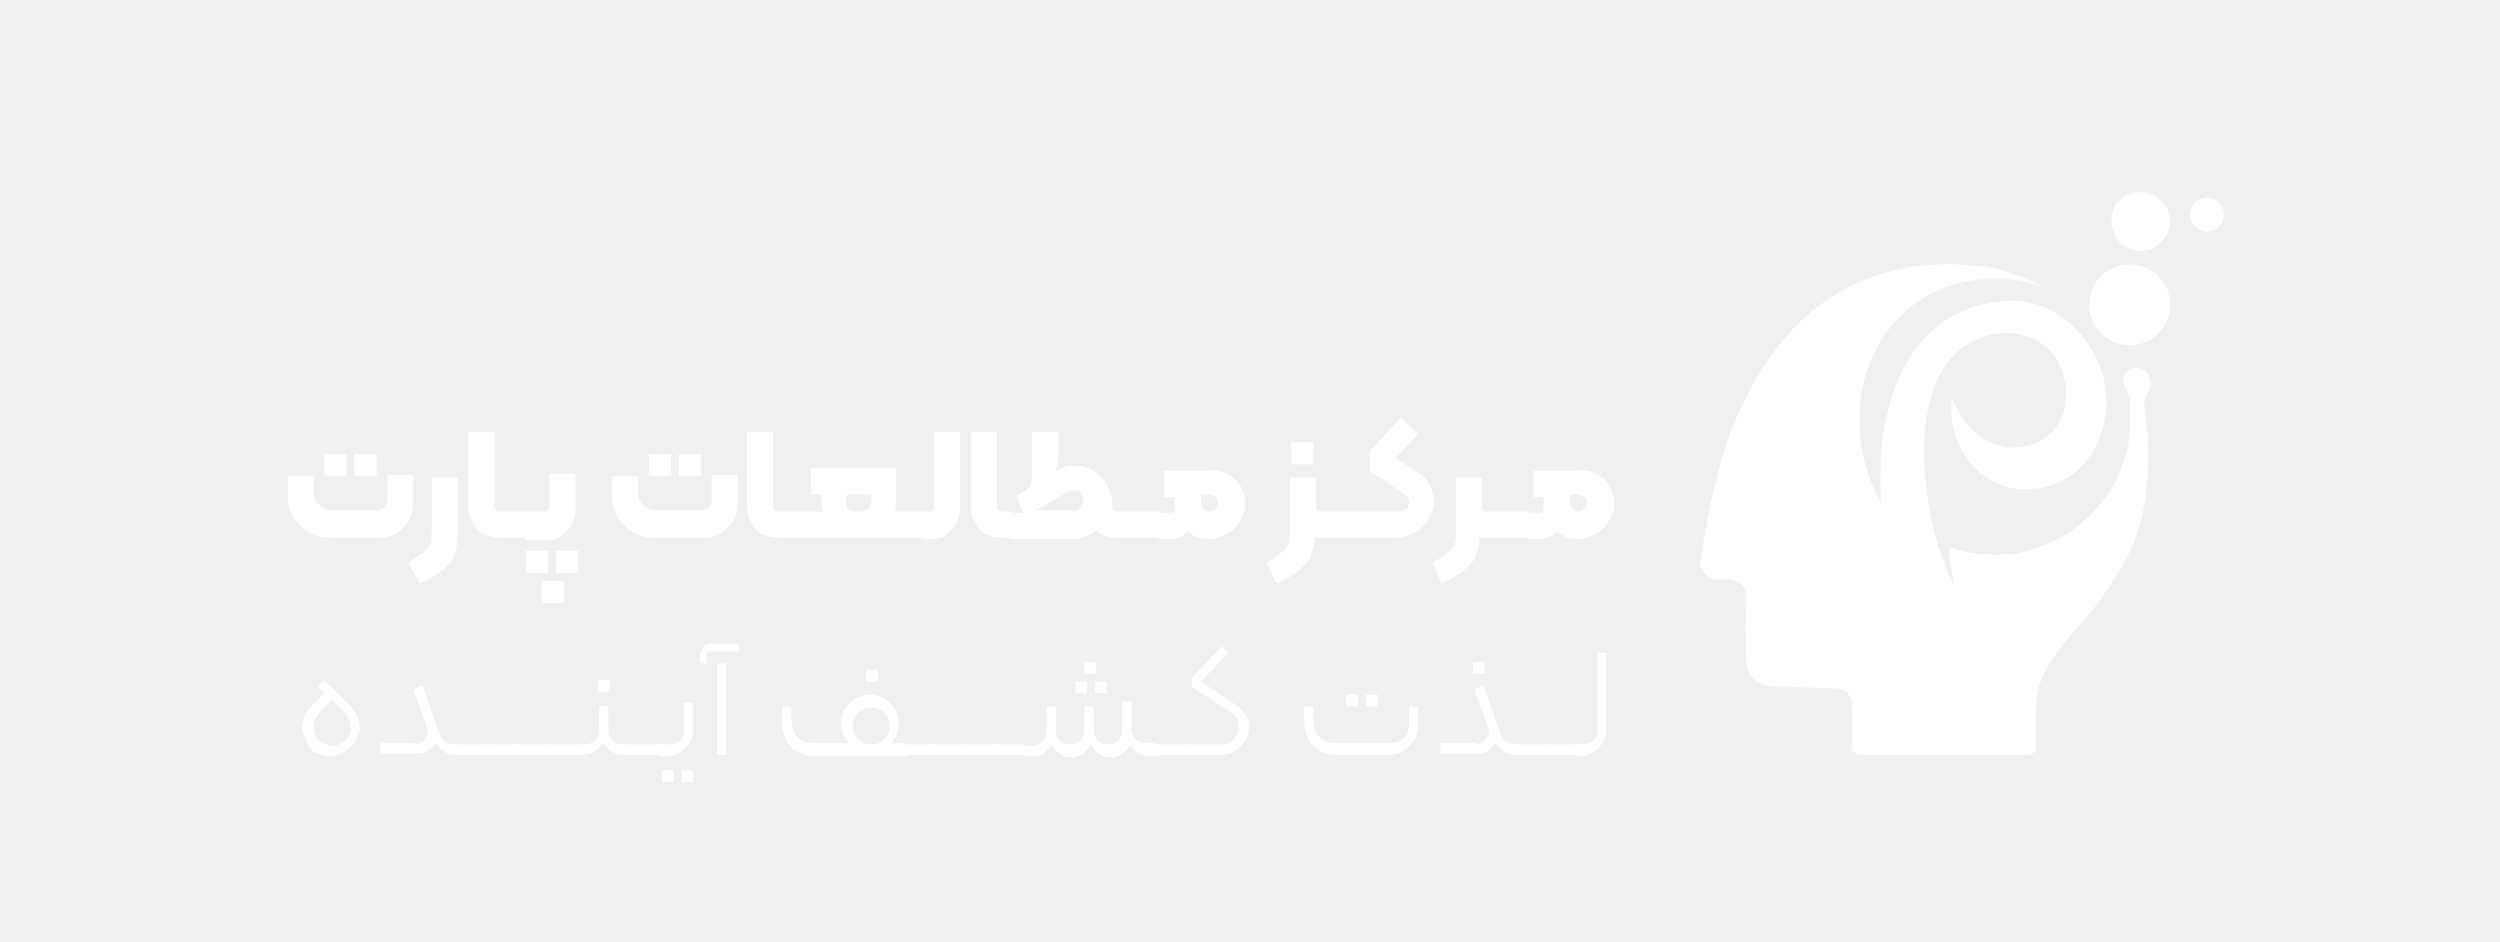
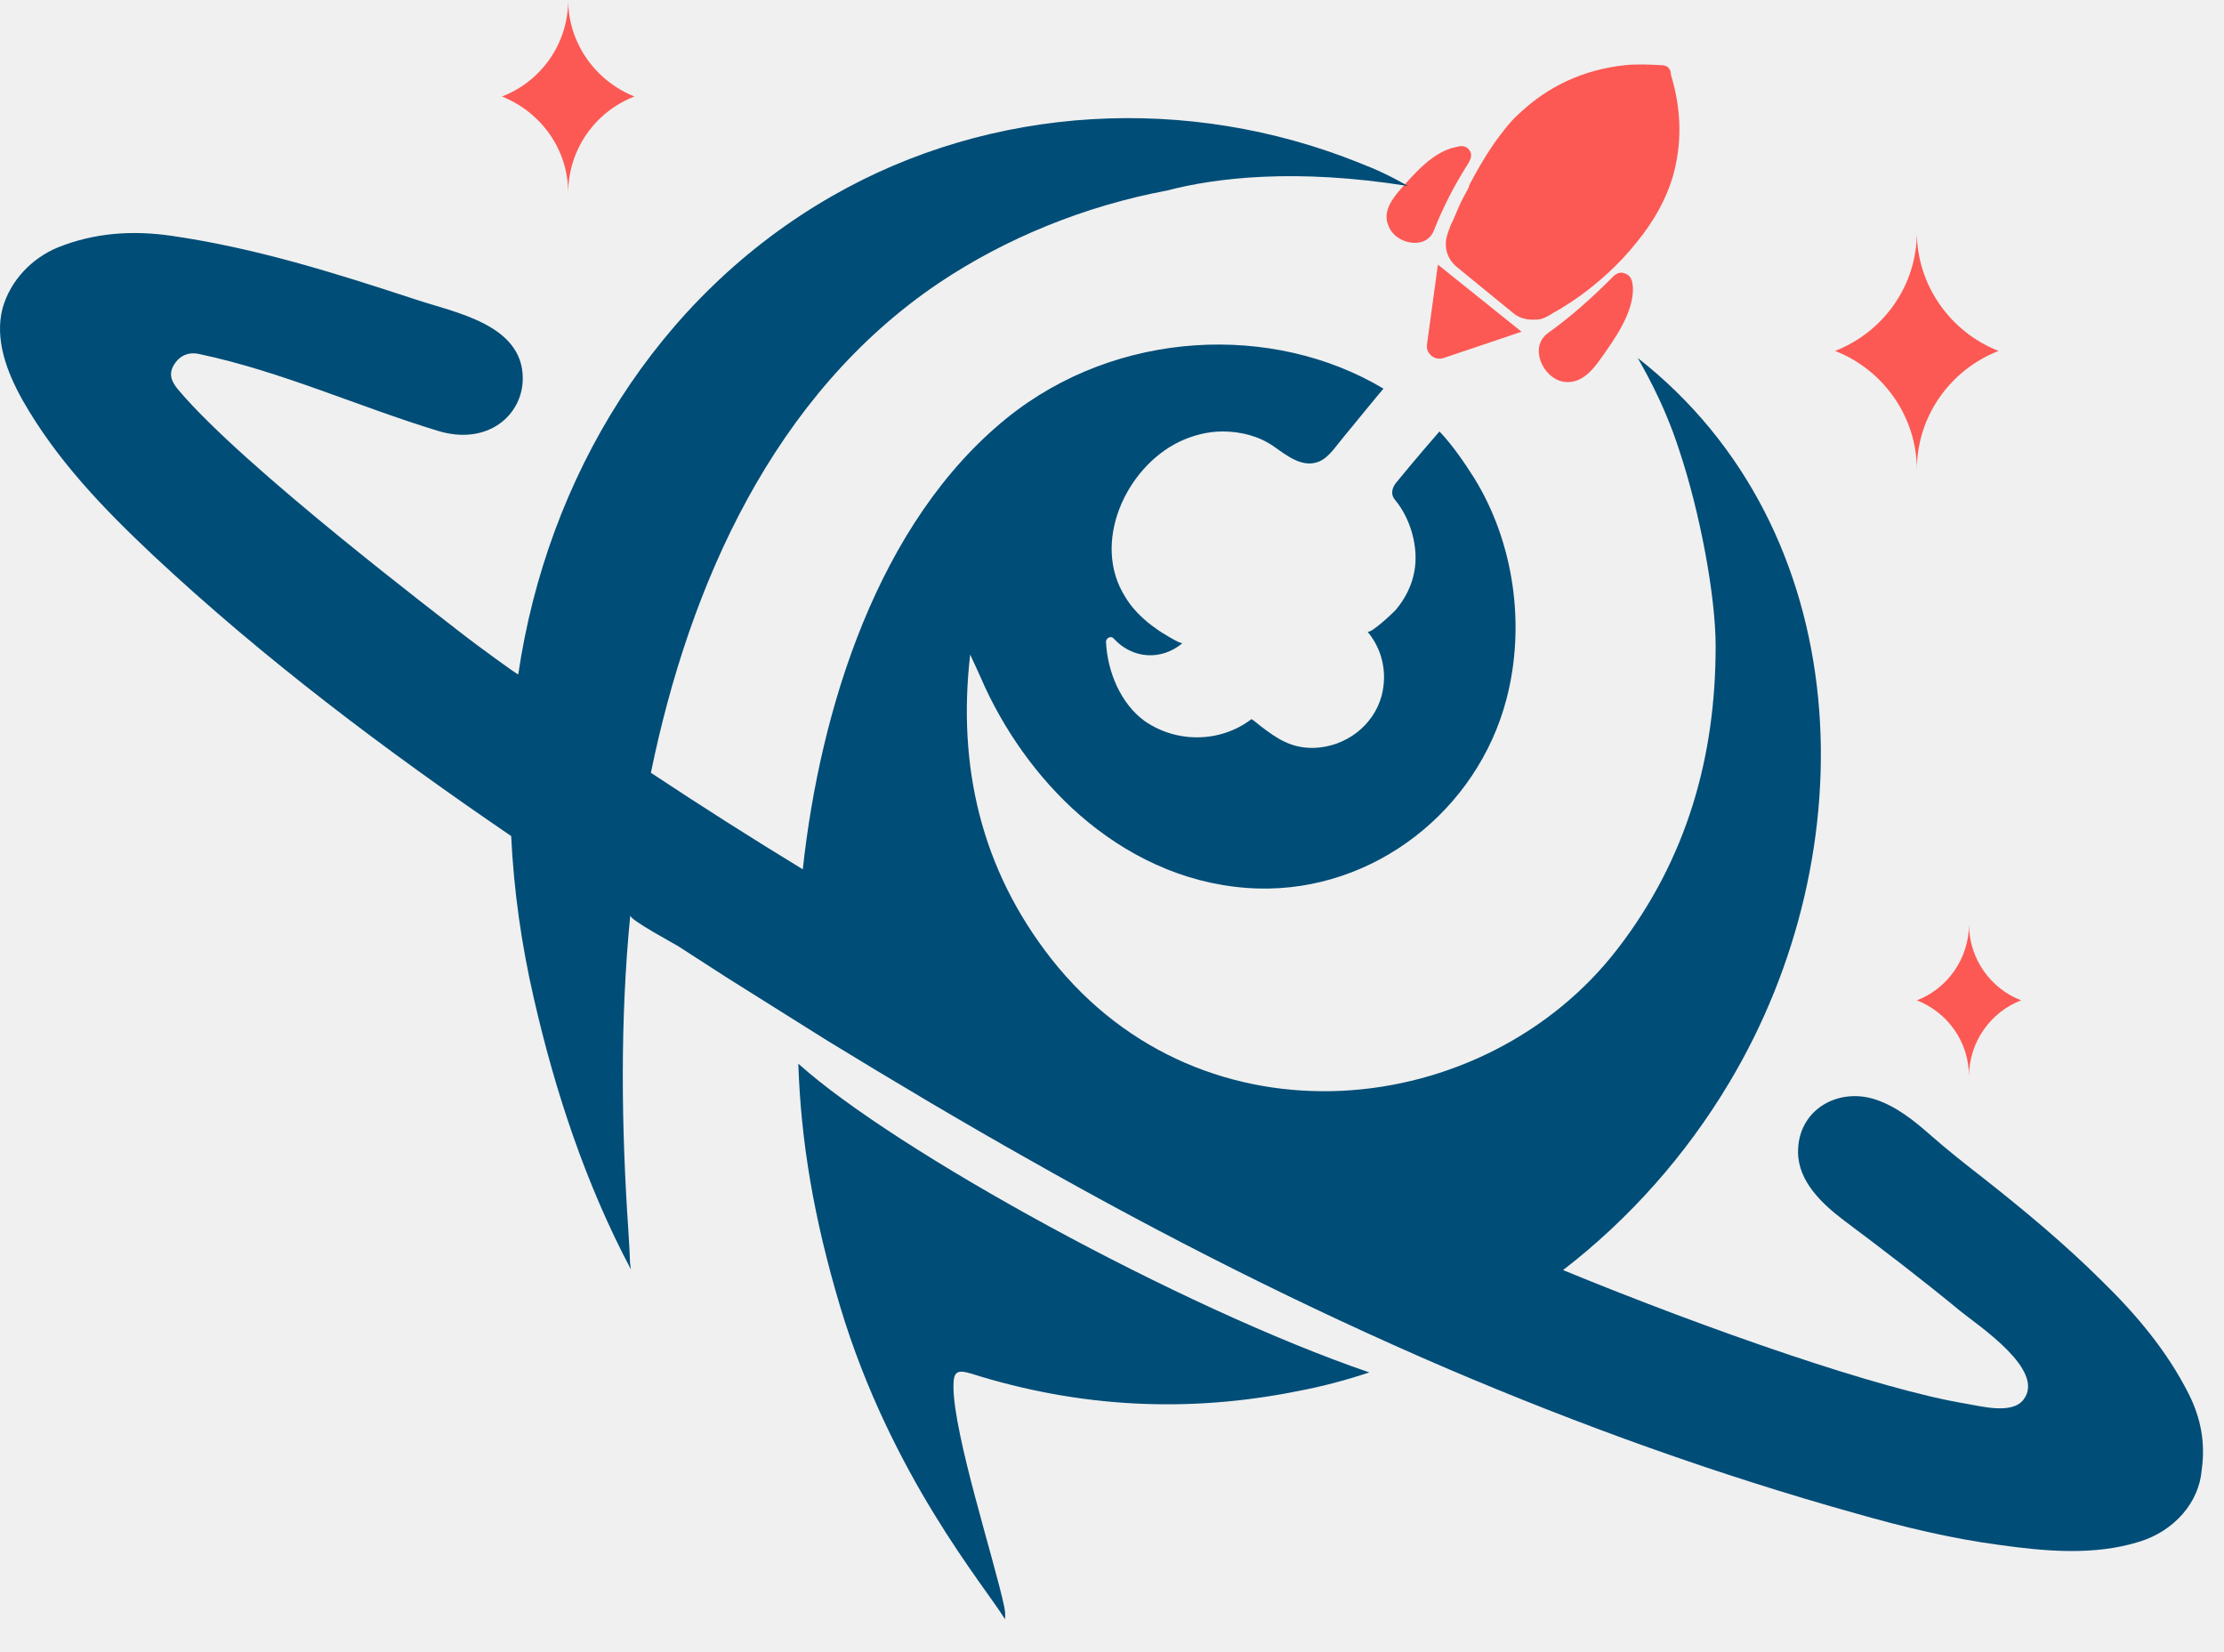
- <svg xmlns="http://www.w3.org/2000/svg" xmlns:xlink="http://www.w3.org/1999/xlink" viewBox="0 0 191.1 72">
-   <style>.D{fill:#fff}</style>
-   <path d="M163.1 19.1c.2 0 .3.1.5.1.6 0 1.1-.2 1.5-.6 0 0 .1 0 .1-.1.4-.4.6-.9.7-1.5 0-.8-.4-1.5-1-1.9-.4-.3-.8-.4-1.3-.4h0-.3c-1.1.1-1.9 1-1.9 2.2 0 1.1.7 2 1.7 2.2zm-.3 1.1a3.12 3.12 0 0 0-3.1 3.1 3.12 3.12 0 0 0 3.1 3.1 3.12 3.12 0 0 0 3.1-3.1 3.12 3.12 0 0 0-3.1-3.1zm5.9-5.1c-.7 0-1.3.6-1.3 1.3s.6 1.3 1.3 1.3 1.3-.6 1.3-1.3-.6-1.3-1.3-1.3zm-5 13.1c-.1-.1-.3-.1-.4-.1h0 0c-.3 0-.5.1-.7.3s-.3.4-.3.7c0 .2.1.4.2.6s.3.3.3 1.3v.5.5.9.3c0 .2-.1.5-.1.7-.8 4.3-4.3 7.7-8.7 8.4-.5.1-1.1.1-1.6.1-1.2 0-2.3-.2-3.4-.6v.4c0 .6.2 1.5.4 2.6-2.3-4.2-3.8-13.9 0-17.7 1.2-1.2 3-1.8 4.6-1.6 5.1.5 5.4 8.5.1 8.7-1.8.1-3.8-1-4.9-3.8-.4 4.1 2.4 7 5.6 7 2.8 0 4.7-1.6 5.6-3.7 2.2-5-1.8-11-7-10.7-7.9.5-10.1 8.3-9.6 15.5-4.2-7.7-.2-17.2 8.8-17.2a10.3 10.3 0 0 1 3.5.6c-.7-.4-1.5-.7-2.4-1h.1c-.2-.1-.4-.1-.6-.2-.8-.2-1.6-.4-2.5-.4-.7-.1-1.3-.1-2-.1-4.3 0-8.4 1.6-11.5 4.8-2.1 2.2-3.6 4.8-4.7 7.5-1.2 2.9-2 6.9-2.5 10.3-.1.8.5 1.5 1.3 1.5h1.1c.8.3 1.1.6 1.1 1.5-.1 1.7-.1 2.9 0 4.6 0 1.5.9 2.1 2.5 2.1l4.1.1c1.3.1 1.5.6 1.5 1.9v2.4c0 .5.1.8.7.8h12.6c.5 0 .7-.2.7-.7v-2.6s0-.9.2-1.7c.4-1.8 2.5-4.2 2.6-4.3 1.4-1.4 2.5-3 3.5-4.6 1.9-2.9 2.4-6.3 2.3-9.6h0v-.1c0-.5 0-1-.1-1.5 0-.8-.5-1.9.1-2.6h0 0c.1-.2.2-.4.2-.6-.1-.7-.3-1.1-.7-1.2z" fill-rule="evenodd" class="D" />
-   <path d="M23.6 40.7c-.5-.3-.9-.7-1.2-1.2s-.4-1-.4-1.6v-1.5h2v1.4c0 .3.1.6.4.8.2.2.5.4.8.4h3.7c.2 0 .3-.1.5-.2.1-.1.2-.3.2-.5v-2h2v2c0 .5-.1 1-.3 1.4s-.5.7-.9 1-.8.4-1.3.4h-3.7c-.8 0-1.3-.1-1.8-.4zm1.2-6h1.7v1.7h-1.7v-1.7zm2.3 0h1.7v1.7h-1.7v-1.7zm5.3 7.5c.2-.2.4-.4.5-.6s.1-.5.1-1v-4.1h2v4.1a7.18 7.18 0 0 1-.2 1.7c-.1.4-.5.9-.9 1.2-.4.4-1 .7-1.8 1.1l-.9-1.6 1.2-.8z" class="D" />
-   <use xlink:href="#B" class="D" />
-   <use xlink:href="#C" class="D" />
-   <path d="M40.1 41v-1.8c0-.1 0-.1.1-.1h1.4c.1 0 .2 0 .3-.1s.1-.2.1-.3v-2.5h2v2.7c0 .4-.1.8-.3 1.2s-.5.6-.8.9-.8.3-1.2.3h-1.5c0-.2-.1-.2-.1-.3zm.1 1.1h1.7v1.7h-1.7v-1.7zm1.2 2.3h1.7v1.7h-1.7v-1.7zm1.1-2.3h1.7v1.7h-1.7v-1.7zm5.9-1.4c-.5-.3-.9-.7-1.2-1.2s-.4-1-.4-1.6v-1.5h2v1.4c0 .3.1.6.4.8.2.2.5.4.8.4h3.7c.2 0 .3-.1.5-.2.1-.1.2-.3.2-.5v-2h2v2c0 .5-.1 1-.3 1.4s-.5.7-.9 1-.8.4-1.3.4H50c-.6 0-1.1-.1-1.6-.4zm1.2-6h1.7v1.7h-1.7v-1.7zm2.3 0h1.7v1.7h-1.7v-1.7z" class="D" />
-   <use xlink:href="#B" x="21.3" class="D" />
-   <use xlink:href="#C" x="21.3" class="D" />
-   <path d="M69.2 39.2V41c0 .1 0 .1-.1.1h-7.5c-.1 0-.1 0-.1-.1v-1.8c0-.1 0-.1.1-.1h1.3c-.1-.3-.1-.6-.1-.9v-.4H62v-2h6.5v2.4c0 .3 0 .6-.1.9h.7c0 0 .1 0 .1.1zm-4.4-.3c.1.1.3.2.5.2h.6c.2 0 .3-.1.5-.2.1-.1.2-.3.2-.5v-.6h-1.9v.6c0 .2 0 .4.1.5z" class="D" />
-   <path d="M68.9 41v-1.8c0-.1 0-.1.1-.1h1.5c.1 0 .1 0 .1.1V41c0 .1 0 .1-.1.1H69s-.1 0-.1-.1z" class="D" />
-   <path d="M70.4 41v-1.8c0-.1 0-.1.1-.1h.5c.1 0 .2 0 .3-.1s.1-.2.1-.3V33h2v5.8c0 .4-.1.8-.3 1.2s-.5.6-.8.9-.8.3-1.2.3h-.5c-.2-.1-.2-.1-.2-.2z" class="D" />
-   <use xlink:href="#B" x="38.4" class="D" />
-   <path d="M85.8 39.2V41c0 .1 0 .1-.1.1h-.5c-.6 0-1.1-.2-1.4-.6-.2.2-.5.4-.8.5s-.6.2-.9.2h-4.8c-.1 0-.1 0-.1-.1v-1.8c0-.1 0-.1.1-.1h.9l-.5-1.3.9-.5h-.1c.1-.1.2-.2.3-.4 0-.2.1-.4.1-.6V33h2v1.7c0 .4 0 .7-.1.9 0 .2-.1.4-.2.5.3-.2.6-.3.8-.4s.5-.1.8-.1c.5 0 1 .1 1.4.4s.8.6 1 1 .4.9.4 1.4v.3c0 .1 0 .2.1.3s.2.1.3.1h.5c-.1 0-.1 0-.1.1zm-3.2-.4c.1-.1.2-.3.2-.5s-.1-.4-.2-.6-.3-.2-.6-.2c-.1 0-.2 0-.4.1-.1.1-.3.2-.5.3L79.2 39H82c.2.1.4 0 .6-.2z" class="D" />
-   <use xlink:href="#C" x="46.9" class="D" />
-   <path d="M87 41v-1.8c0-.1 0-.1.1-.1h1.5c.1 0 .1 0 .1.1V41c0 .1 0 .1-.1.1h-1.5s-.1 0-.1-.1z" class="D" />
-   <path d="M93.8 36.2c.4.2.7.5 1 .9.2.4.4.8.4 1.3s-.1.9-.4 1.4a2.41 2.41 0 0 1-1 1c-.4.2-.9.4-1.4.4-.6 0-1.2-.2-1.6-.6-.3.4-.8.6-1.4.6h-.8c-.1 0-.1 0-.1-.1v-1.8c0-.1 0-.1.1-.1h.8c.1 0 .2 0 .3-.1s.1-.2.1-.3V38H89v-2h3.3c.6-.1 1.1 0 1.5.2zm-.9 2.7c.1-.1.2-.3.2-.5s-.1-.3-.2-.4-.3-.2-.5-.2h-.6v.6c0 .2.1.3.2.5.1.1.3.2.5.2.1 0 .2-.1.4-.2zm8.6.3V41c0 .1 0 .1-.1.1h-.5-.4c0 .6-.2 1-.3 1.4s-.5.7-.9 1.1c-.4.3-1 .7-1.7 1l-.8-1.6c.6-.3 1-.6 1.2-.8s.4-.4.5-.6.1-.5.1-1v-4.1h2v2.2c0 .1 0 .2.1.3s.2.1.3.1h.5v.1zm-1.1-5.4v1.7h-1.7v-1.7h1.7z" class="D" />
-   <use xlink:href="#C" x="62.6" class="D" />
-   <use xlink:href="#C" x="64" class="D" />
-   <path d="M104.3 39.1h2.7c.2 0 .3-.1.5-.2s.2-.3.2-.5-.1-.4-.3-.6l-2.7-1.8v-1.5l2.4-2.6 1.3 1.3-1.7 1.8 1.8 1.2a2.36 2.36 0 0 1 .8.9c.2.4.3.8.3 1.2 0 .5-.1.9-.4 1.4-.2.4-.6.7-1 1-.4.2-.9.4-1.3.4h-2.7c-.1 0-.1 0-.1-.1v-1.8c.1-.1.1-.1.2-.1zm9.8.1V41c0 .1 0 .1-.1.1h-.5-.4c0 .6-.2 1-.3 1.4s-.5.7-.9 1.1c-.4.3-1 .7-1.7 1l-.7-1.6c.6-.3 1-.6 1.2-.8s.4-.4.5-.6.1-.5.1-1v-4.1h2v2.2c0 .1 0 .2.1.3s.2.1.3.1h.5c-.2 0-.1 0-.1.1z" class="D" />
-   <path d="M113.8 41v-1.8c0-.1 0-.1.1-.1h1.5c.1 0 .1 0 .1.1V41c0 .1 0 .1-.1.1H114c-.1 0-.2 0-.2-.1z" class="D" />
-   <use xlink:href="#C" x="76.6" class="D" />
-   <path d="M122 36.2c.4.2.7.5 1 .9.2.4.4.8.4 1.3s-.1.9-.4 1.4a2.41 2.41 0 0 1-1 1c-.4.2-.9.4-1.4.4-.6 0-1.2-.2-1.6-.6-.3.4-.8.6-1.4.6h-.8c-.1 0-.1 0-.1-.1v-1.8c0-.1 0-.1.1-.1h.8c.1 0 .2 0 .3-.1s.1-.2.1-.3V38h-.8v-2h3.3c.7-.1 1.1 0 1.5.2zm-.9 2.7c.1-.1.2-.3.2-.5s-.1-.3-.2-.4-.3-.2-.5-.2h-.6v.6c0 .2.1.3.2.5.1.1.3.2.5.2s.3-.1.4-.2zM23.3 56.4c-.1-.3-.2-.5-.2-.8s.1-.6.2-.9.3-.5.5-.7l1-1-.5-.5.5-.5 2 2a3.04 3.04 0 0 1 .5.7c.1.3.2.6.2.9s-.1.6-.2.8c-.1.3-.3.5-.5.7a3.04 3.04 0 0 1-.7.5 2.39 2.39 0 0 1-.9.2c-.3 0-.6-.1-.9-.2s-.5-.3-.7-.5c0-.2-.2-.5-.3-.7zm2.1.6c.2 0 .4 0 .5-.1.2-.1.3-.2.5-.3.3-.3.4-.6.4-1 0-.2 0-.4-.1-.6s-.2-.3-.3-.5l-1-1-1 1c-.1.1-.2.3-.3.5s-.1.4-.1.6c0 .4.1.7.4 1a1.53 1.53 0 0 0 1 .4zm6.3-.1c.3 0 .5-.1.7-.3s.3-.4.3-.7c0-.1 0-.2-.1-.4l-1-2.8.7-.3 1.3 3.7c.1.2.2.4.4.6.2.1.4.2.7.2h.3c.1 0 .1 0 .1.1v.6c0 .1 0 .1-.1.1h-.2c-.4 0-.7-.1-.9-.3-.3-.2-.5-.4-.6-.7-.1.3-.3.5-.6.7s-.6.2-.9.2h-2.7v-.8h2.6z" class="D" />
-   <path d="M34.9 57.6V57c0-.1 0-.1.1-.1h2.3c.1 0 .1 0 .1.1v.6c0 .1 0 .1-.1.1H35c-.1 0-.1 0-.1-.1z" class="D" />
-   <use xlink:href="#D" class="D" />
-   <path d="M39.4 57.6V57c0-.1 0-.1.1-.1h2.3c.1 0 .1 0 .1.1v.6c0 .1 0 .1-.1.1h-2.3s-.1 0-.1-.1z" class="D" />
-   <use xlink:href="#D" x="4.5" class="D" />
-   <path d="M44.1 56.9h.6c.3 0 .6-.1.8-.3s.3-.5.3-.8V54h.7v1.8c0 .3.1.6.3.8s.5.3.8.3h.6c.1 0 .1 0 .1.1v.6c0 .1 0 .1-.1.1h-.6c-.3 0-.6-.1-.9-.3s-.5-.4-.6-.7c-.1.3-.3.5-.6.7s-.6.3-.9.3H44c-.1 0-.1 0-.1-.1V57c0 0 .1-.1.2-.1zm1.6-4.9h.9v.9h-.9V52z" class="D" />
-   <use xlink:href="#D" x="11" class="D" />
-   <path d="M50.4 57.6V57c0-.1 0-.1.1-.1h.7c.3 0 .6-.1.8-.3s.3-.5.3-.8v-2.1h.7v2.1a1.69 1.69 0 0 1-.3 1c-.2.3-.4.5-.7.7a1.69 1.69 0 0 1-1 .3h-.7c.2-.1.1-.1.1-.2zm.2 1.3h.9v.9h-.9v-.9zm1.5 0h.9v.9h-.9v-.9zm1.7-9.5c.2-.2.4-.2.6-.2h2.1v.6h-2.1c-.1 0-.2 0-.3.1s-.1.2-.1.3v.5h-.5V50l.3-.6zm1 1.3h.7v7h-.7v-7zm14.5 6.4v.6c0 .1 0 .1-.1.1h-6.9c-.5 0-.9-.1-1.3-.3a1.96 1.96 0 0 1-.9-.9c-.2-.4-.3-.8-.3-1.3V54h.7v1.1c0 .3.1.6.2.9.2.3.4.5.6.6.3.2.6.2.9.2h2.7c-.4-.4-.6-.9-.6-1.5 0-.4.1-.8.3-1.1s.5-.6.8-.8.7-.3 1.1-.3.8.1 1.1.3.6.5.8.8.3.7.3 1.1c0 .6-.2 1.1-.6 1.5h.9c.3.1.3.2.3.3zm-3.7-.6c.3.3.6.4 1 .4s.7-.1 1-.4.4-.6.4-1-.1-.7-.4-1-.6-.4-1-.4-.7.1-1 .4-.4.6-.4 1 .1.7.4 1zm1.5-5.3v.9h-.9v-.9h.9z" class="D" />
-   <use xlink:href="#D" x="31.9" class="D" />
-   <path d="M71.3 57.6V57c0-.1 0-.1.1-.1h2.3c.1 0 .1 0 .1.1v.6c0 .1 0 .1-.1.1h-2.3c0 0-.1 0-.1-.1z" class="D" />
-   <path d="M73.6 57.6V57c0-.1 0-.1.1-.1H76c.1 0 .1 0 .1.1v.6c0 .1 0 .1-.1.1h-2.3c-.1 0-.1 0-.1-.1z" class="D" />
-   <path d="M75.8 57.6V57c0-.1 0-.1.1-.1h2.3c.1 0 .1 0 .1.1v.6c0 .1 0 .1-.1.1h-2.3c0 0-.1 0-.1-.1z" class="D" />
-   <path d="M88.6 57.1v.6c0 .1 0 .1-.1.1h-.6c-.3 0-.6-.1-.9-.2-.3-.2-.5-.4-.6-.7-.1.3-.4.5-.6.7s-.6.3-.9.3-.6-.1-.9-.3-.5-.4-.6-.7c-.2.3-.4.5-.6.7s-.6.3-.9.3-.7-.1-.9-.3-.5-.4-.6-.7c-.2.3-.4.5-.6.7-.3.2-.6.2-.9.2h-.6c-.1 0-.1 0-.1-.1v-.6c0-.1 0-.1.1-.1h.6c.3 0 .6-.1.8-.3s.3-.5.3-.8V54h.7v1.8c0 .3.1.6.3.8s.5.3.8.3.6-.1.8-.3.3-.5.3-.8V54h.7v1.8c0 .3.1.6.3.8s.5.3.8.3.6-.1.8-.3.3-.5.3-.8v-2.2h.7v2.1c0 .3.1.6.3.8s.5.3.8.3h.6c.4.1.4.2.4.3zm-5.5-5v.9h-.9v-.9h.9zm.7-1.5v.9h-.9v-.9h.9zm-.1 2.4v-.9h.9v.9h-.9z" class="D" />
-   <use xlink:href="#D" x="51.2" class="D" />
-   <path d="M90.8 56.9h2.6c.4 0 .7-.1.9-.4.3-.3.4-.6.4-.9 0-.5-.2-.9-.7-1.2l-2.9-1.9v-.7l2.3-2.4.5.5-2.1 2.2 2.7 1.8c.3.2.5.4.7.7a1.69 1.69 0 0 1 .3 1 1.69 1.69 0 0 1-.3 1c-.2.3-.4.6-.8.8a1.93 1.93 0 0 1-1 .3h-2.6c-.1 0-.1 0-.1-.1V57s0-.1.1-.1zm10.1.5a1.96 1.96 0 0 1-.9-.9c-.2-.4-.3-.8-.3-1.3V54h.7v1.1c0 .3.1.6.2.9.2.3.4.5.6.6.3.2.6.2.9.2h4.2c.4 0 .7-.1 1-.4s.4-.6.4-1V54h.7v1.5c0 .4-.1.8-.3 1.1s-.5.6-.8.8-.7.3-1.1.3H102c-.3 0-.7-.1-1.1-.3zm2-4.3h.9v.9h-.9v-.9zm1.5 0h.9v.9h-.9v-.9zm8.4 3.8c.3 0 .5-.1.7-.3s.3-.4.3-.7c0-.1 0-.2-.1-.4l-1-2.8.7-.3 1.3 3.7c.1.2.2.4.4.6.2.1.4.2.7.2h.2c.1 0 .1 0 .1.1v.6c0 .1 0 .1-.1.1h-.2c-.4 0-.7-.1-.9-.3-.3-.2-.5-.4-.6-.7-.1.3-.3.5-.6.7s-.6.2-.9.2h-2.7v-.8h2.7zm-.2-6.3h.9v.9h-.9v-.9z" class="D" />
-   <path d="M115.9 57.6V57c0-.1 0-.1.1-.1h2.3c.1 0 .1 0 .1.1v.6c0 .1 0 .1-.1.1H116s-.1 0-.1-.1z" class="D" />
-   <use xlink:href="#D" x="81" class="D" />
-   <path d="M120.4 57.6V57c0-.1 0-.1.1-.1h.5c.3 0 .6-.1.8-.3s.3-.5.3-.8v-5.9h.7v5.9a1.69 1.69 0 0 1-.3 1c-.2.3-.4.5-.7.7a1.69 1.69 0 0 1-1 .3h-.5c.2-.1.1-.1.1-.2z" class="D" />
-   <defs>
-     <path id="B" d="M36.9 40.8c-.4-.2-.6-.5-.8-.9s-.3-.8-.3-1.2V33h2v5.7c0 .1 0 .2.1.3s.2.1.3.1h.7c.1 0 .1 0 .1.1V41c0 .1 0 .1-.1.1h-.7c-.5 0-.9-.1-1.3-.3z" />
-     <path id="C" d="M38.7 41v-1.8c0-.1 0-.1.1-.1h1.5c.1 0 .1 0 .1.1V41c0 .1 0 .1-.1.1h-1.5c-.1 0-.1 0-.1-.1z" />
-     <path id="D" d="M37.2 57.6V57c0-.1 0-.1.1-.1h2.3c.1 0 .1 0 .1.1v.6c0 .1 0 .1-.1.1h-2.3c-.1 0-.1 0-.1-.1z" />
-   </defs>
+ <svg xmlns="http://www.w3.org/2000/svg" width="66" height="49" viewBox="0 0 66 49" fill="none">
+   <path d="M58.432 27.429C58.432 28.453 57.783 29.345 56.885 29.686C57.802 30.047 58.432 30.919 58.432 31.944C58.432 30.919 59.082 30.028 59.98 29.686C59.082 29.345 58.432 28.453 58.432 27.429ZM49.32 1.935C48.957 1.916 48.594 1.897 48.212 1.935C47.008 2.068 45.958 2.542 45.079 3.376C44.926 3.509 44.792 3.661 44.658 3.832C44.257 4.325 43.932 4.875 43.627 5.444C43.608 5.482 43.589 5.52 43.589 5.558C43.474 5.767 43.359 5.975 43.264 6.203L43.111 6.563C43.054 6.658 43.016 6.772 42.977 6.886C42.825 7.284 42.92 7.682 43.264 7.948C43.799 8.384 44.353 8.84 44.888 9.276C45.079 9.447 45.327 9.503 45.595 9.484C45.786 9.484 45.958 9.371 46.11 9.276C46.11 9.276 47.467 8.574 48.556 7.208C49.072 6.582 49.434 5.937 49.645 5.235C49.912 4.287 49.912 3.282 49.587 2.219C49.587 2.03 49.473 1.935 49.32 1.935ZM42.347 10.224C42.309 10.49 42.576 10.717 42.844 10.623L45.155 9.845L42.672 7.853L42.347 10.224ZM42.557 6.829C42.825 6.146 43.168 5.482 43.569 4.856C43.646 4.723 43.703 4.59 43.608 4.458C43.493 4.306 43.359 4.325 43.207 4.363C42.538 4.496 41.984 5.141 41.564 5.615C41.296 5.918 41.01 6.317 41.22 6.734C41.43 7.246 42.328 7.436 42.557 6.829ZM59.311 10.414C57.897 9.864 56.885 8.479 56.885 6.886C56.885 8.498 55.872 9.864 54.459 10.414C55.872 10.964 56.885 12.349 56.885 13.942C56.885 12.33 57.897 10.964 59.311 10.414ZM16.862 0C16.862 1.309 16.041 2.428 14.895 2.864C16.041 3.32 16.862 4.42 16.862 5.729C16.862 4.42 17.684 3.301 18.83 2.864C17.684 2.409 16.862 1.29 16.862 0ZM48.231 8.119C48.059 8.043 47.925 8.138 47.811 8.27C47.218 8.858 46.607 9.409 45.938 9.883C45.365 10.3 45.786 11.211 46.378 11.325C46.894 11.419 47.237 11.021 47.505 10.642C47.925 10.053 48.479 9.276 48.46 8.536C48.441 8.346 48.422 8.195 48.231 8.119Z" fill="#FC5954" />
+   <path d="M24.933 38.774C26.442 43.801 29.25 47.101 29.823 48.05C29.843 47.917 29.823 47.803 29.804 47.69C29.518 46.324 28.295 42.568 28.295 41.145C28.295 40.709 28.391 40.633 28.83 40.766C32.02 41.771 35.249 41.942 38.535 41.278C39.242 41.145 39.949 40.956 40.636 40.728C35.039 38.812 26.557 34.146 23.691 31.566C23.768 33.88 24.15 36.156 24.933 38.774Z" fill="#004D77" />
+   <path d="M64.955 41.371C64.305 40.081 63.388 39 62.357 37.995C61.268 36.914 60.084 35.927 58.88 34.979C58.345 34.562 57.81 34.144 57.294 33.689C56.798 33.253 56.282 32.835 55.651 32.627C54.543 32.266 53.359 32.93 53.359 34.182C53.359 35.055 54.066 35.719 54.715 36.212C55.881 37.084 57.046 37.976 58.173 38.905C58.708 39.342 60.733 40.669 60.045 41.542C59.701 41.978 58.803 41.732 58.345 41.656C55.804 41.239 50.723 39.474 46.386 37.691C48.354 36.174 50.035 34.277 51.315 32.133C55.441 25.248 55.136 15.744 48.602 10.623C48.678 10.774 49.347 11.856 49.825 13.335C50.455 15.213 50.914 17.698 50.914 19.178C50.914 22.478 50.054 25.494 48.01 28.15C44.074 33.272 35.707 34.182 31.198 28.453C29.116 25.798 28.409 22.744 28.791 19.424C28.791 19.424 29.135 20.164 29.231 20.392C29.938 21.909 30.988 23.332 32.287 24.394C33.701 25.551 35.42 26.31 37.331 26.367C40.789 26.462 43.845 24.034 44.705 20.752C45.278 18.571 44.934 16.105 43.75 14.189C43.463 13.734 43.1 13.203 42.718 12.804C42.489 13.07 42.088 13.525 41.419 14.341C41.304 14.492 41.266 14.682 41.4 14.834C41.858 15.384 42.107 16.238 41.973 16.958C41.897 17.376 41.706 17.755 41.438 18.078C41.362 18.172 40.655 18.836 40.578 18.741C40.999 19.235 41.19 19.936 40.999 20.657C40.75 21.549 39.929 22.156 39.012 22.194C38.324 22.213 37.904 21.928 37.388 21.53C37.312 21.473 37.235 21.397 37.14 21.34C36.223 22.042 34.924 22.061 33.968 21.397C33.262 20.885 32.861 19.936 32.822 19.045C32.822 18.931 32.975 18.855 33.051 18.95C33.605 19.557 34.465 19.614 35.096 19.083C35.057 19.121 34.675 18.893 34.618 18.855C34.446 18.76 34.293 18.647 34.14 18.533C33.854 18.305 33.586 18.04 33.395 17.717C32.383 16.124 33.395 13.885 35 13.108C35.401 12.918 35.841 12.804 36.28 12.804C36.815 12.804 37.35 12.937 37.789 13.24C38.171 13.506 38.649 13.904 39.146 13.696C39.451 13.563 39.642 13.24 39.852 12.994C40.12 12.671 40.922 11.685 41.056 11.533C37.789 9.579 33.147 9.769 29.88 12.406C26.059 15.498 24.34 21.037 23.824 25.798C22.296 24.868 20.806 23.92 19.316 22.933C20.462 17.338 22.965 11.704 27.855 8.403C29.861 7.057 32.211 6.108 34.637 5.653C36.089 5.273 38.458 4.989 41.782 5.52C41.324 5.254 40.846 5.027 40.349 4.837C35.268 2.789 29.441 3.092 24.684 5.824C19.488 8.802 16.24 14.17 15.38 20.012C15.38 20.05 13.967 19.007 13.776 18.855C13.203 18.4 7.223 13.866 5.294 11.571C5.103 11.344 4.988 11.116 5.16 10.831C5.332 10.547 5.599 10.433 5.924 10.509C8.35 11.021 10.624 12.064 12.992 12.785C14.483 13.24 15.514 12.311 15.514 11.23C15.514 9.617 13.489 9.276 12.305 8.878C9.936 8.1 7.586 7.36 5.103 7C3.937 6.829 2.81 6.905 1.721 7.341C0.938 7.664 0.308 8.327 0.078 9.143C-0.17 10.073 0.212 11.059 0.67 11.875C1.683 13.658 3.078 15.099 4.549 16.484C7.834 19.557 11.445 22.27 15.17 24.811C15.247 26.424 15.476 28.036 15.839 29.611C16.469 32.38 17.386 35.15 18.724 37.672C18.666 37.293 18.724 37.672 18.647 36.515C18.437 33.423 18.399 30.274 18.704 27.164C18.685 27.296 19.965 27.979 20.118 28.074C20.615 28.397 21.093 28.7 21.589 29.023C22.583 29.649 23.557 30.256 24.55 30.881C26.537 32.096 28.543 33.291 30.568 34.429C34.58 36.705 38.706 38.792 42.947 40.613C46.902 42.301 50.952 43.761 55.097 44.919C56.492 45.317 57.906 45.658 59.338 45.848C60.695 46.038 62.147 46.17 63.484 45.753C64.535 45.431 65.261 44.577 65.337 43.629C65.452 42.832 65.318 42.092 64.955 41.371Z" fill="#004D77" />
</svg>
